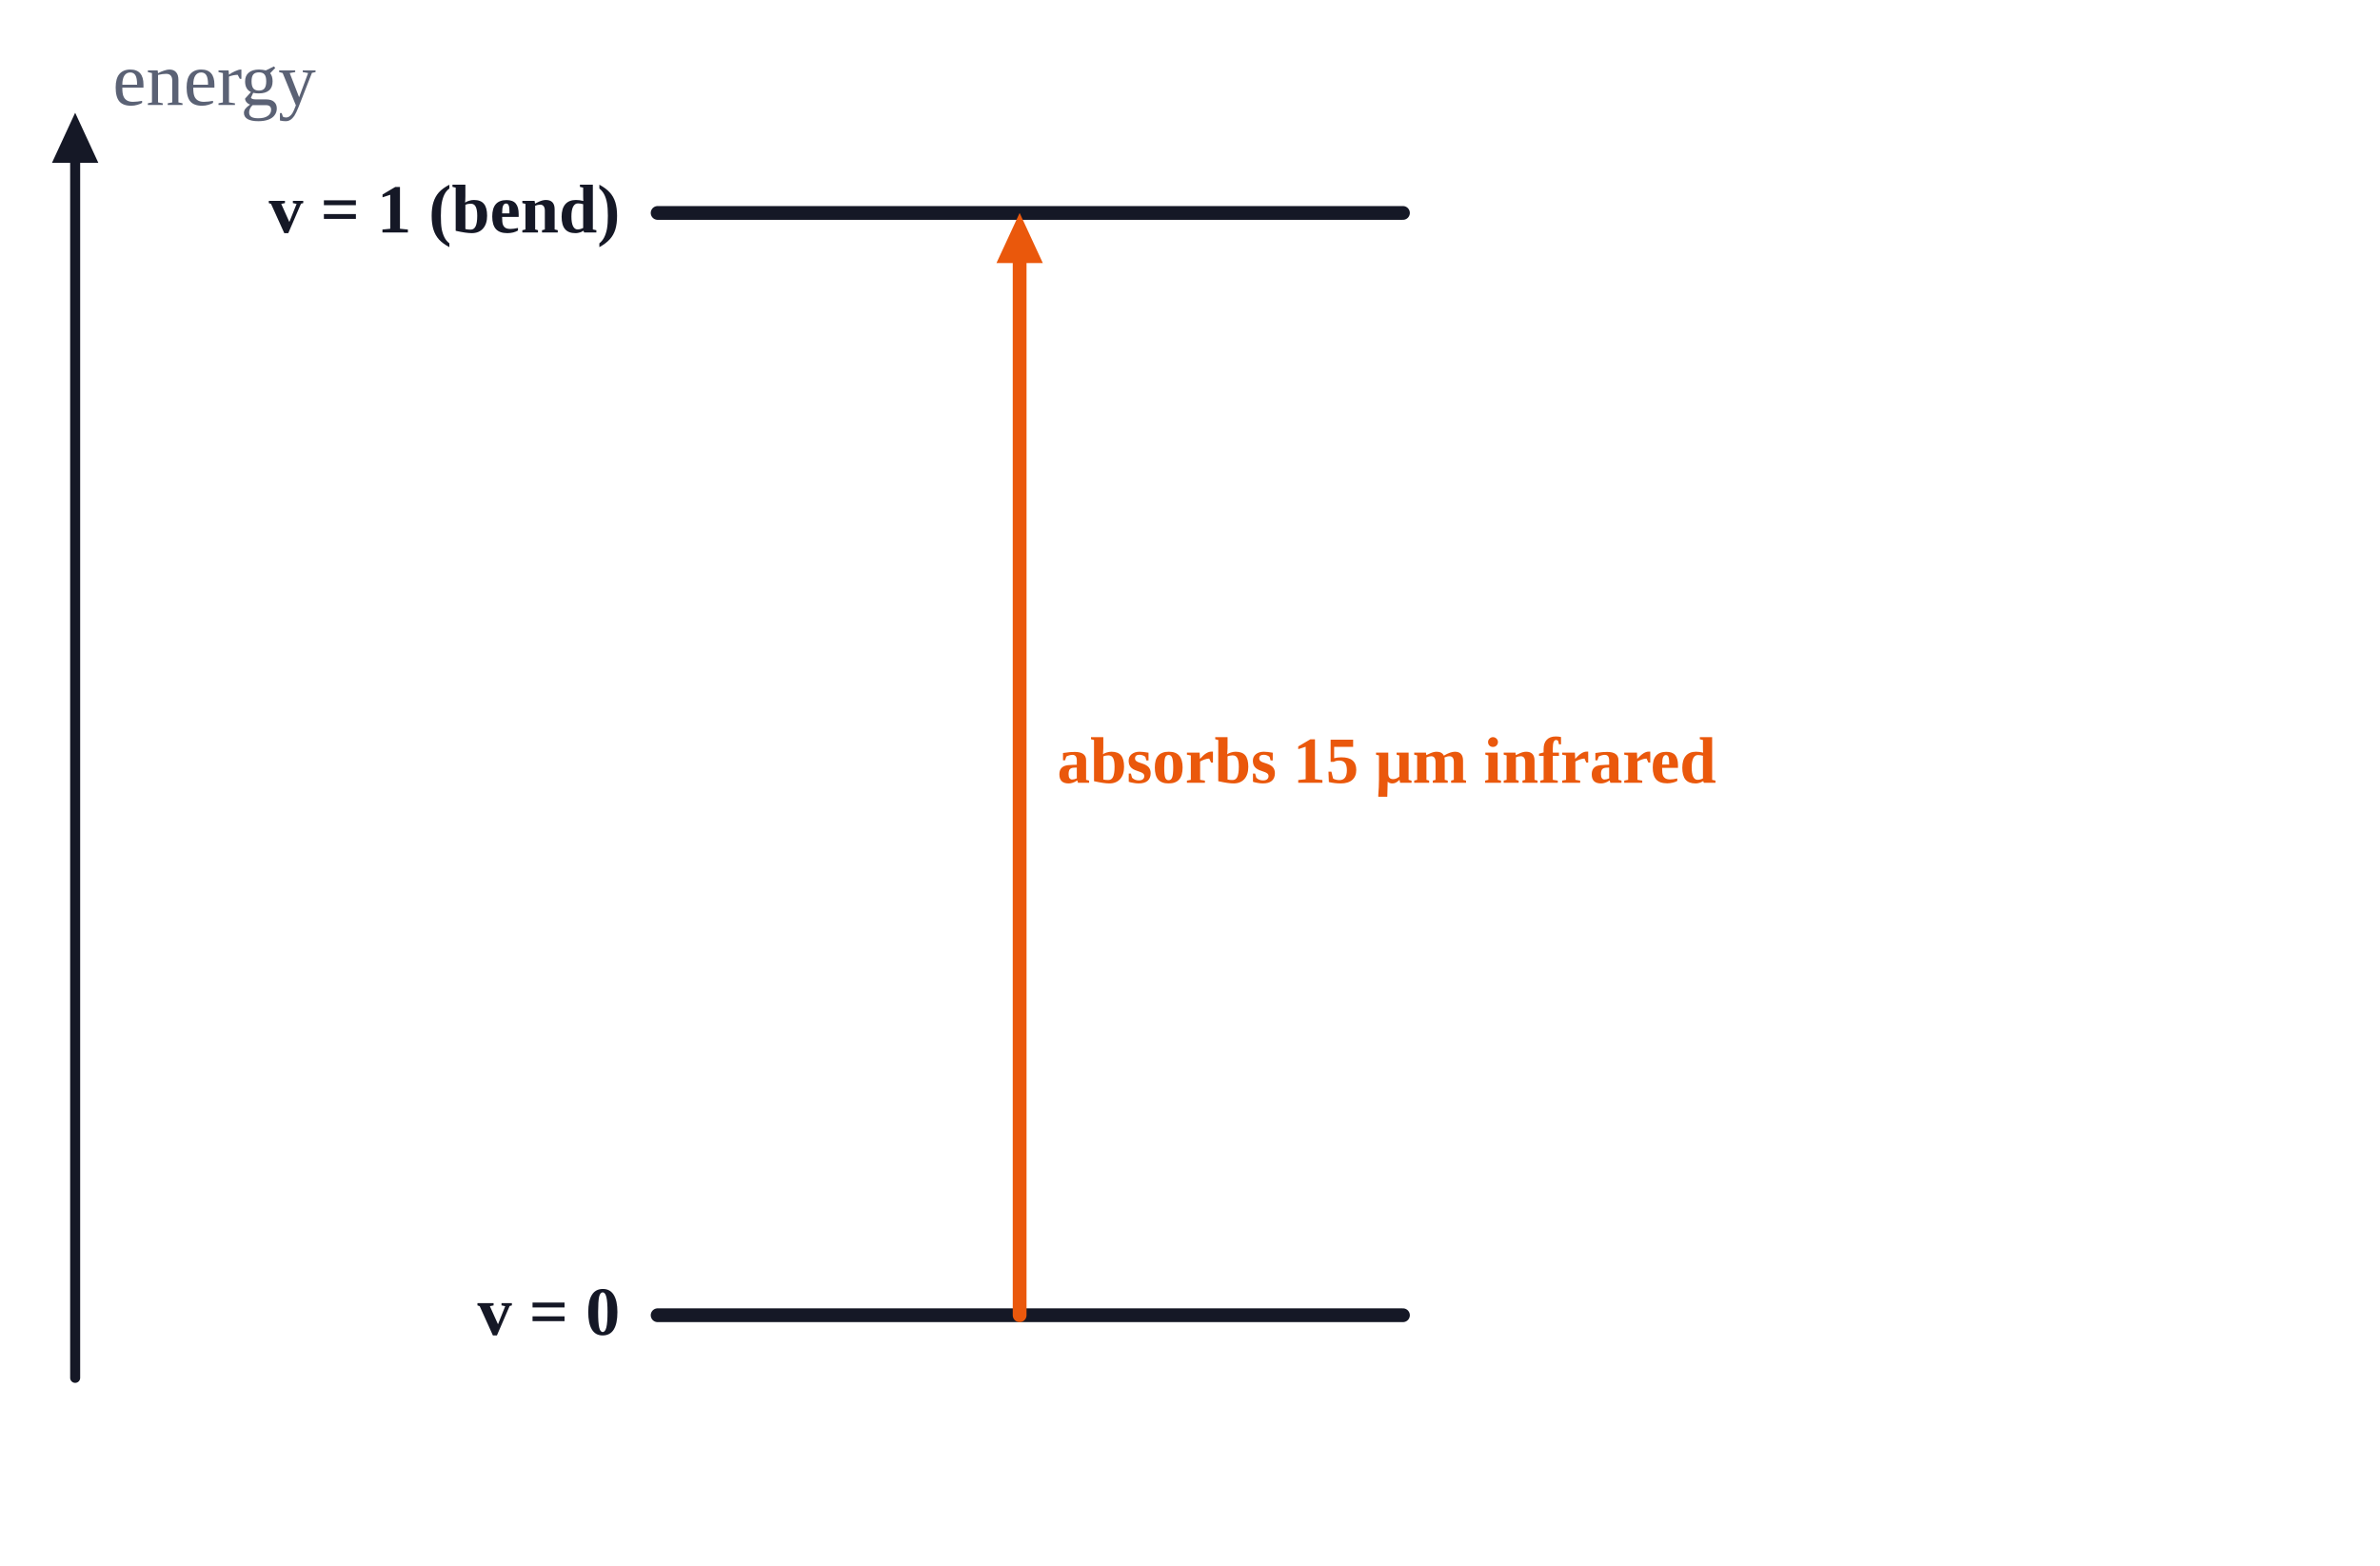
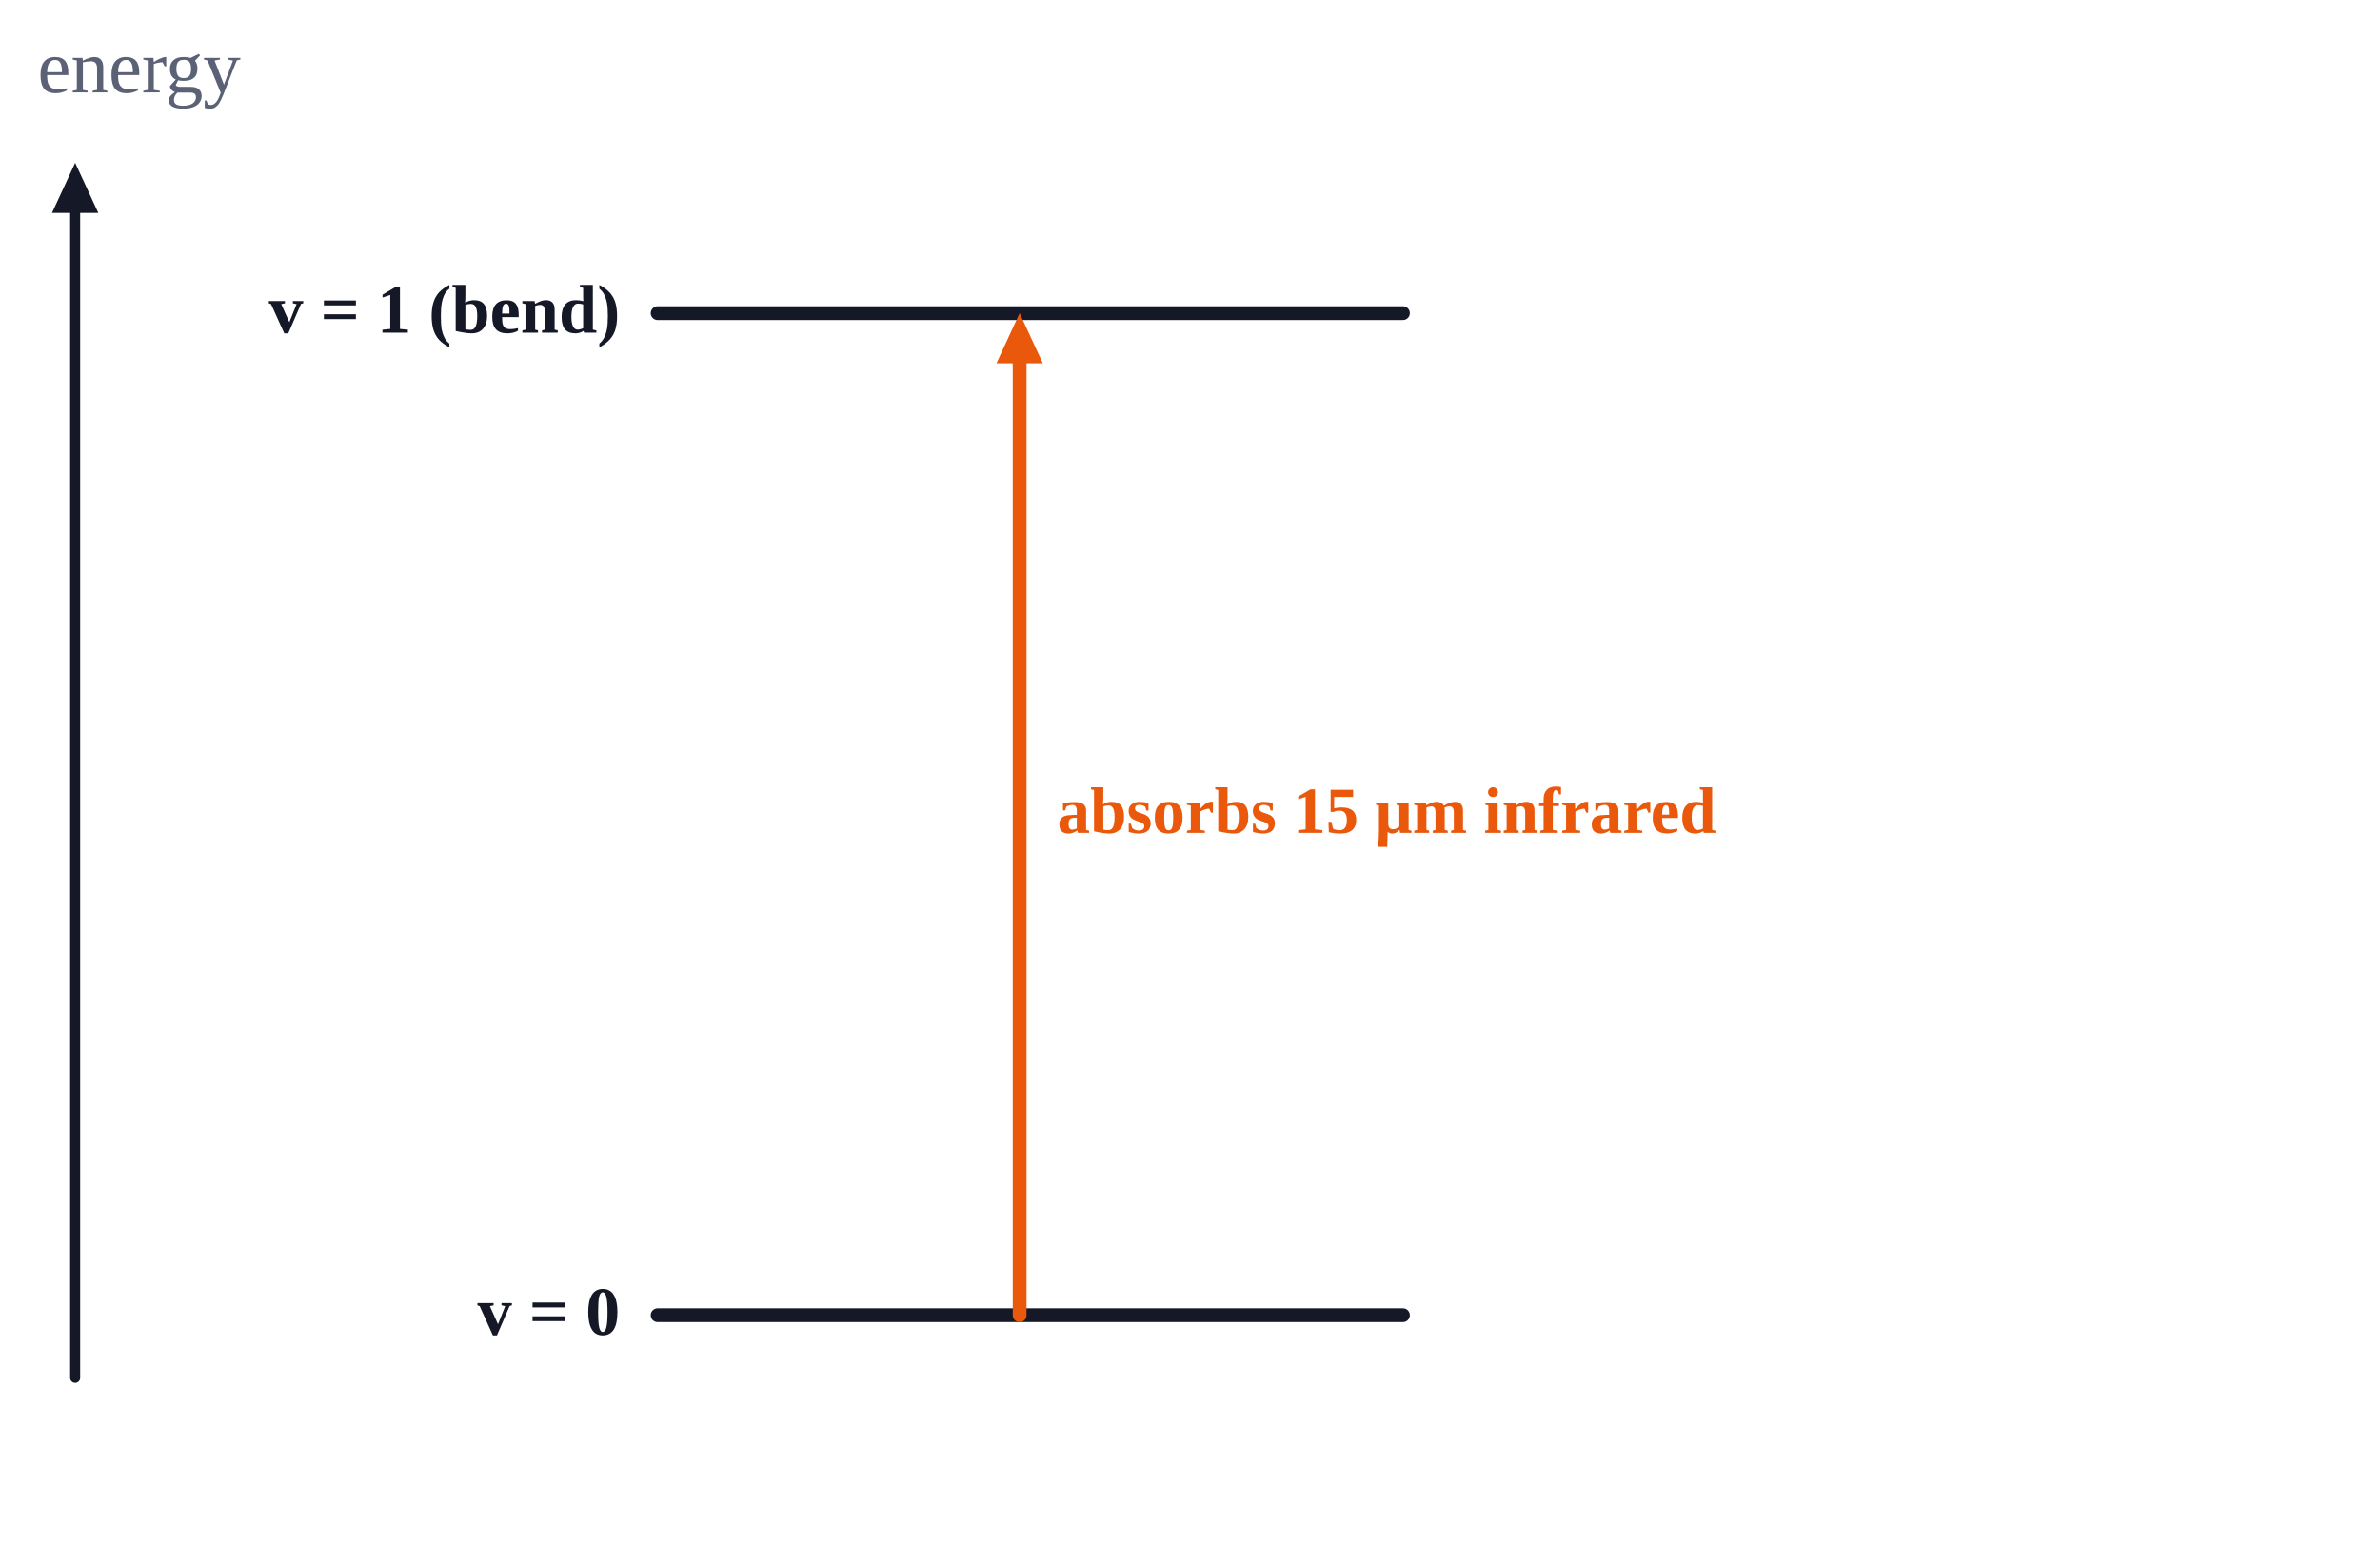
<svg xmlns="http://www.w3.org/2000/svg" viewBox="0 0 380.0 250.0" width="380.0" height="250.0" role="img" aria-label="Vibrational levels of CO₂'s bending mode, v = 0 and v = 1, with an upward arrow for absorption of 15 μm infrared." style="color:var(--vx-ink, #151826);font-family:inherit;max-width:100%;height:auto">
-   <path d="M12.0 220.0 L12.0 25.2" stroke="var(--vx-ink, #151826)" stroke-width="1.6" stroke-linecap="round" fill="none" />
-   <path d="M12.0 18.0 L15.7 26.0 L8.3 26.0 Z" fill="var(--vx-ink, #151826)" />
-   <text x="18.0" y="14.0" font-size="12" font-weight="500" text-anchor="start" dominant-baseline="middle" fill="var(--vx-soft, #5b6275)">energy</text>
+   <path d="M12.0 220.0 L12.0 33.2" stroke="var(--vx-ink, #151826)" stroke-width="1.6" stroke-linecap="round" fill="none" />
+   <path d="M12.0 26.0 L15.7 34.0 L8.3 34.0 Z" fill="var(--vx-ink, #151826)" />
+   <text x="6.0" y="12.0" font-size="12" font-weight="500" text-anchor="start" dominant-baseline="middle" fill="var(--vx-soft, #5b6275)">energy</text>
  <path d="M105.0 210.0 L224.0 210.0" stroke="var(--vx-ink, #151826)" stroke-width="2.2" stroke-linecap="round" fill="none" />
-   <text x="99.0" y="210.0" font-size="11" font-weight="600" text-anchor="end" dominant-baseline="middle" fill="var(--vx-ink, #151826)">v = 0</text>
-   <path d="M105.0 34.0 L224.0 34.0" stroke="var(--vx-ink, #151826)" stroke-width="2.2" stroke-linecap="round" fill="none" />
-   <text x="99.0" y="34.0" font-size="11" font-weight="600" text-anchor="end" dominant-baseline="middle" fill="var(--vx-ink, #151826)">v = 1 (bend)</text>
-   <path d="M162.8 210.0 L162.8 41.2" stroke="var(--vx-a3, #ea580c)" stroke-width="2.2" stroke-linecap="round" fill="none" />
-   <path d="M162.8 34.0 L166.5 42.0 L159.1 42.0 Z" fill="var(--vx-a3, #ea580c)" />
-   <text x="168.8" y="122.0" font-size="10.5" font-weight="700" text-anchor="start" dominant-baseline="middle" fill="var(--vx-a3, #ea580c)">absorbs 15 μm infrared</text>
+   <path d="M105.0 50.0 L224.0 50.0" stroke="var(--vx-ink, #151826)" stroke-width="2.2" stroke-linecap="round" fill="none" />
+   <path d="M162.8 210.0 L162.8 57.2" stroke="var(--vx-a3, #ea580c)" stroke-width="2.2" stroke-linecap="round" fill="none" />
+   <path d="M162.8 50.0 L166.5 58.0 L159.1 58.0 Z" fill="var(--vx-a3, #ea580c)" />
+   <text x="99.0" y="210.0" font-size="11" font-weight="600" text-anchor="end" dominant-baseline="middle" fill="var(--vx-ink, #151826)" stroke="var(--vx-card, #fff)" stroke-width="4" stroke-linejoin="round" paint-order="stroke">v = 0</text>
+   <text x="99.0" y="50.0" font-size="11" font-weight="600" text-anchor="end" dominant-baseline="middle" fill="var(--vx-ink, #151826)" stroke="var(--vx-card, #fff)" stroke-width="4" stroke-linejoin="round" paint-order="stroke">v = 1 (bend)</text>
+   <text x="168.8" y="130.0" font-size="10.5" font-weight="700" text-anchor="start" dominant-baseline="middle" fill="var(--vx-a3, #ea580c)" stroke="var(--vx-card, #fff)" stroke-width="4" stroke-linejoin="round" paint-order="stroke">absorbs 15 μm infrared</text>
</svg>
